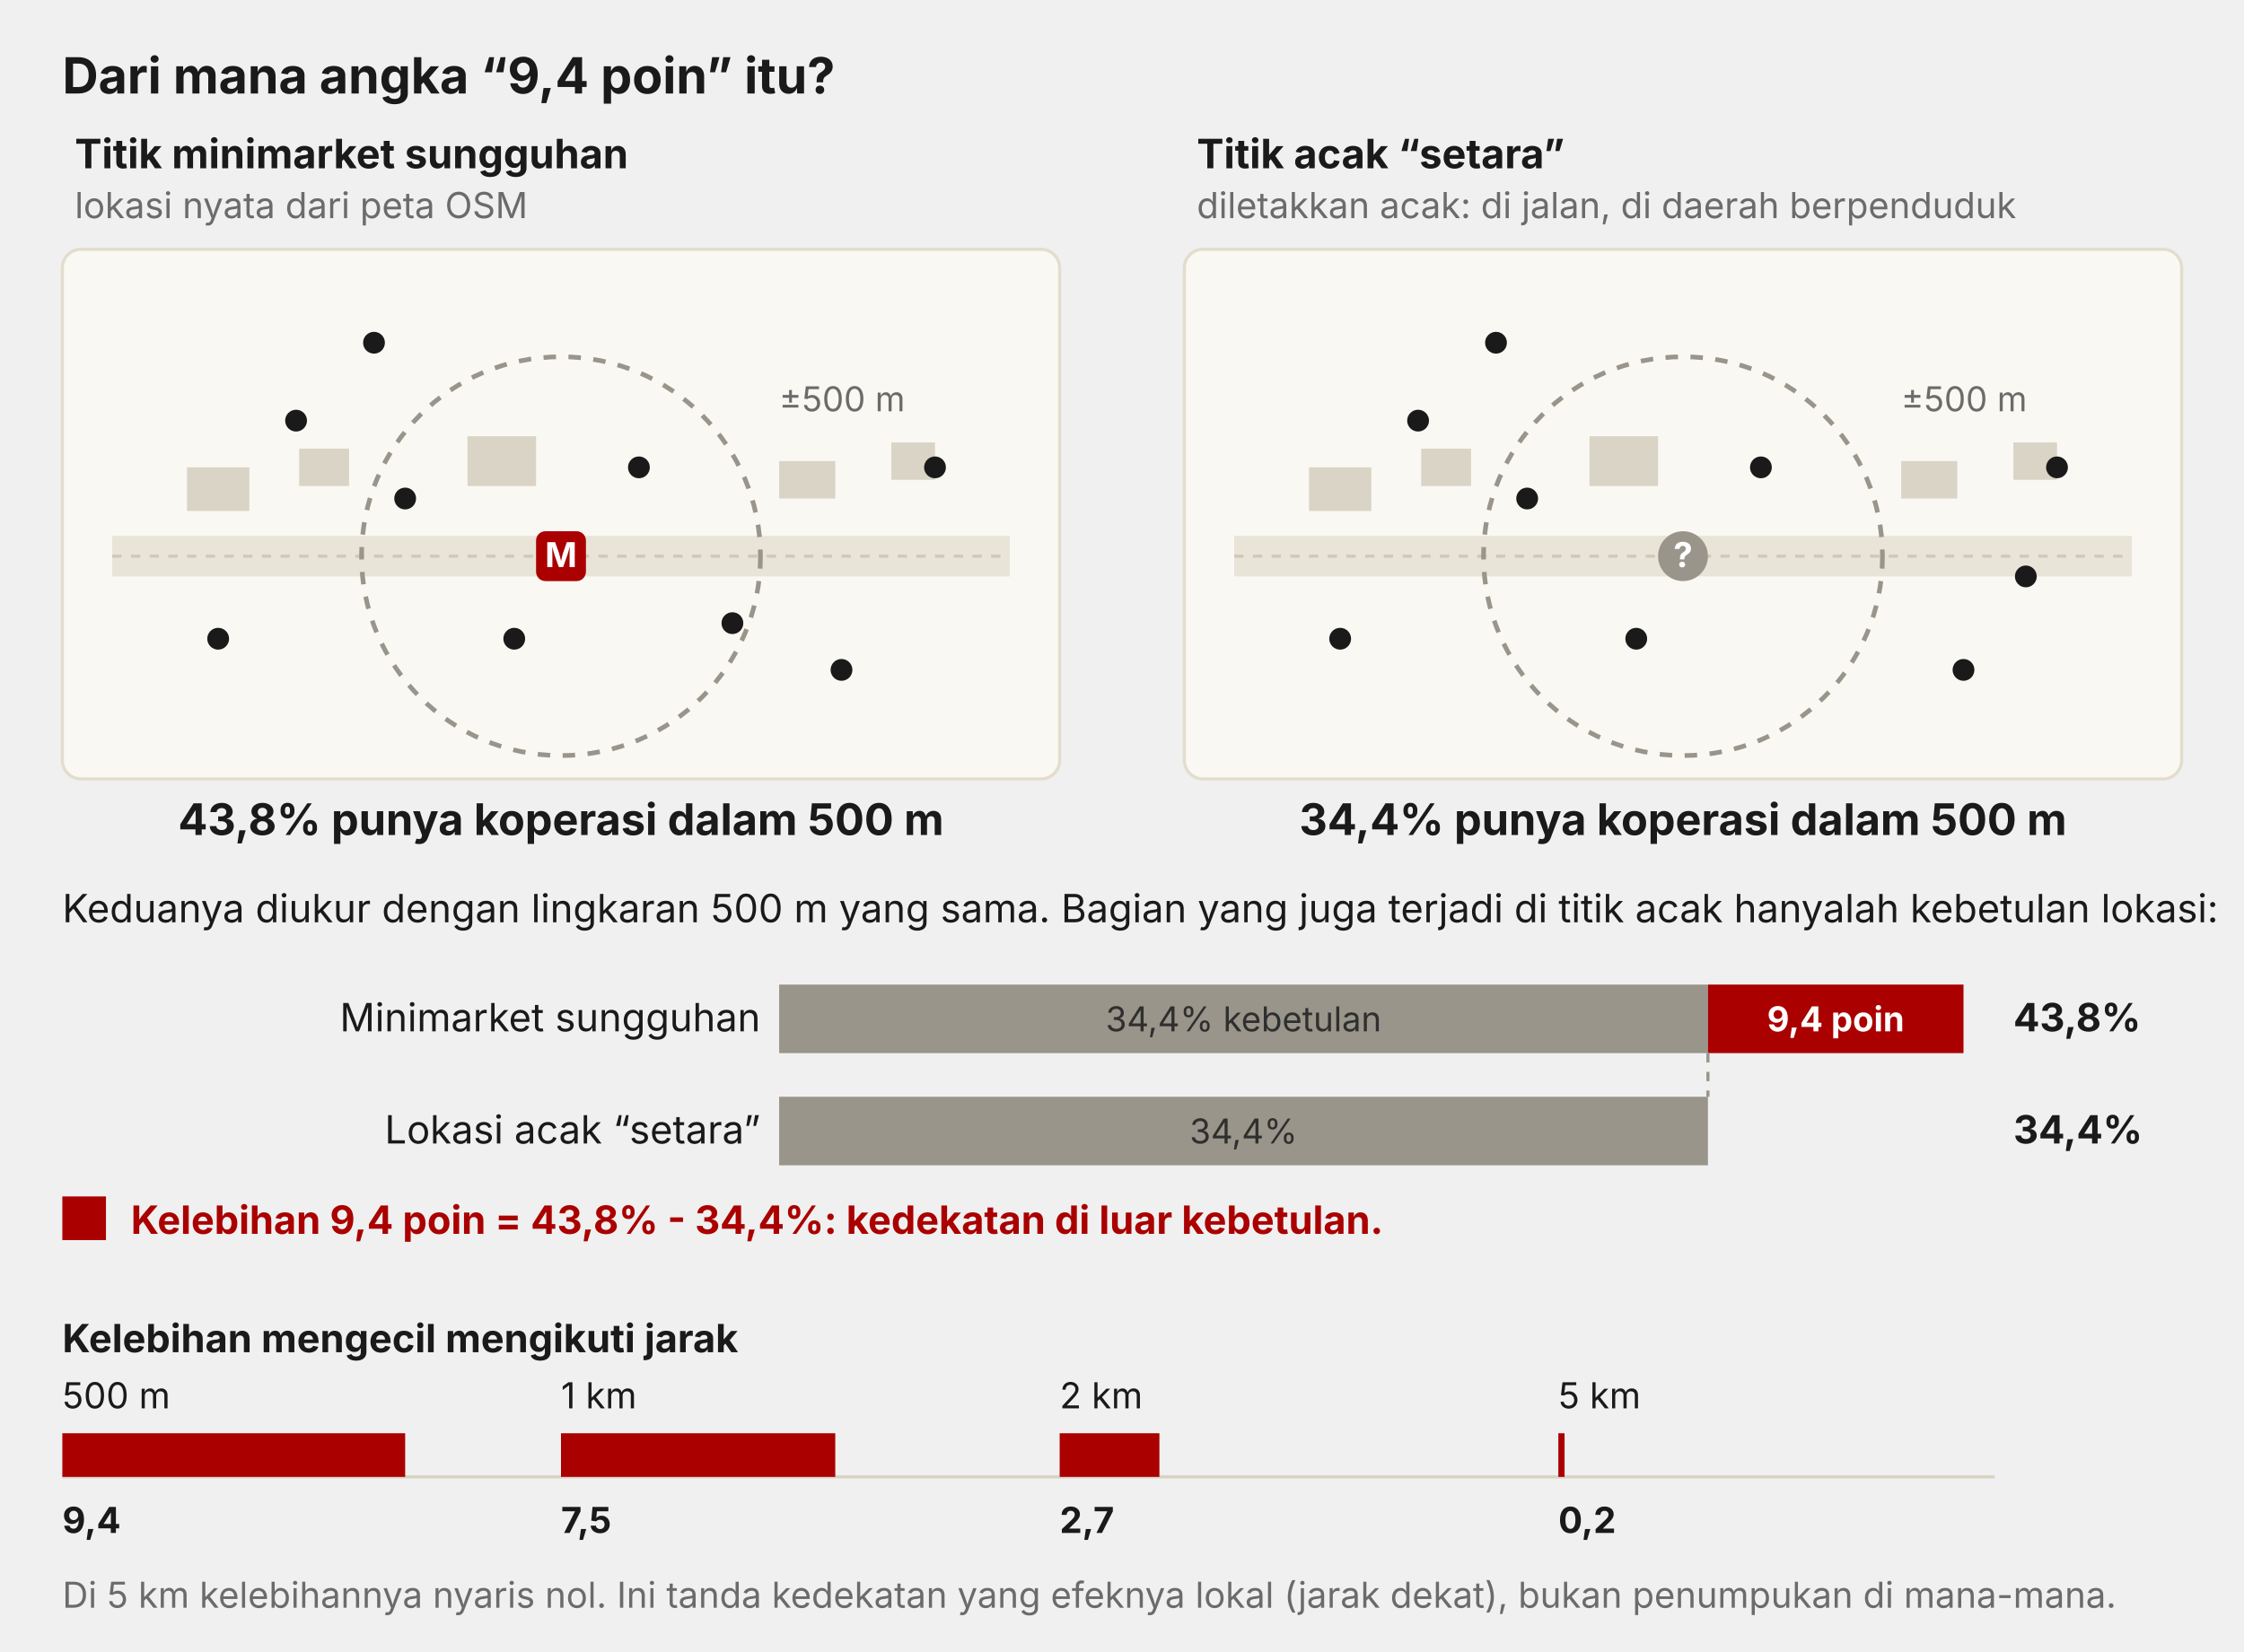
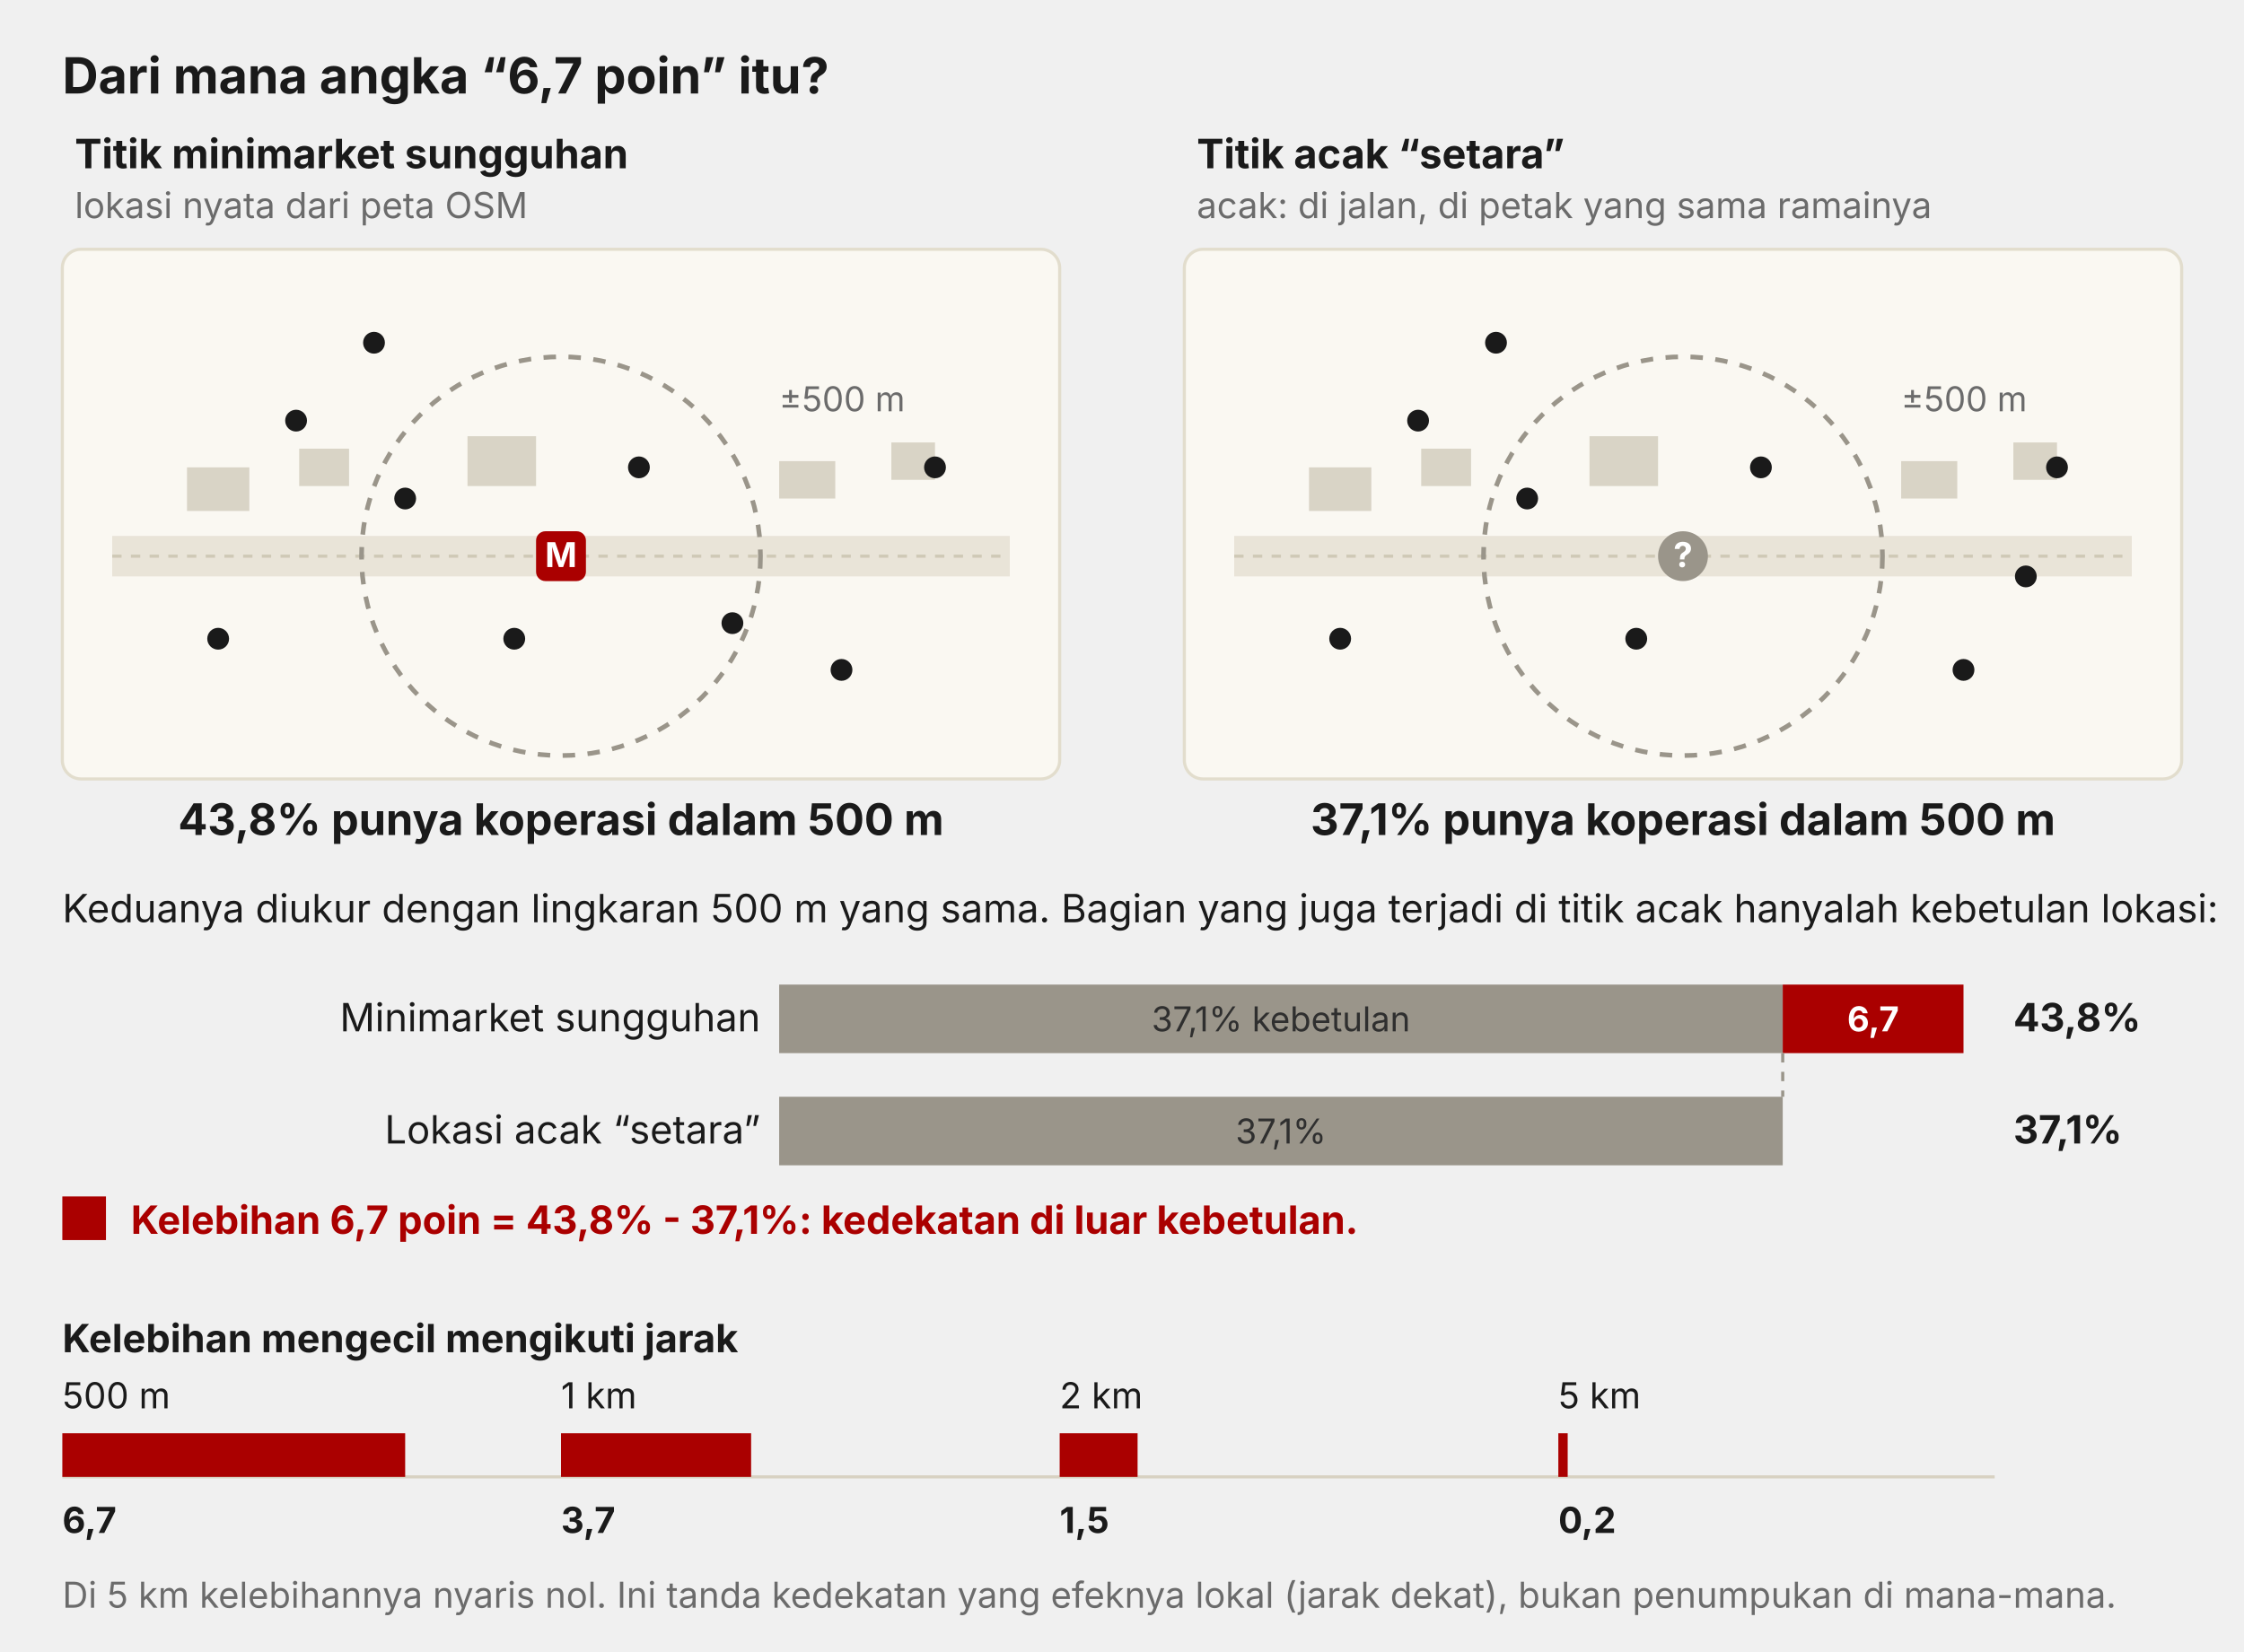
<svg xmlns="http://www.w3.org/2000/svg" width="720" height="530" viewBox="0 0 720 530" font-family="Inter, system-ui, sans-serif">
-   <text x="20" y="30" font-size="16" font-weight="700" fill="#1a1a1a">Dari mana angka “9,4 poin” itu?</text>
+   <text x="20" y="30" font-size="16" font-weight="700" fill="#1a1a1a">Dari mana angka “6,7 poin” itu?</text>
  <text x="24" y="54" font-size="13" font-weight="700" fill="#1a1a1a">Titik minimarket sungguhan</text>
  <text x="24" y="70" font-size="11.5" fill="#6b6b6b">lokasi nyata dari peta OSM</text>
  <rect x="20" y="80" width="320" height="170" rx="6" fill="#faf8f2" stroke="#e2ddcd" />
  <rect x="36" y="172" width="288" height="13" fill="#e9e4d8" />
  <line x1="36" y1="178.5" x2="324" y2="178.5" stroke="#cfc9b6" stroke-dasharray="3 3" />
  <rect x="60" y="150" width="20" height="14" fill="#d9d4c6" />
  <rect x="96" y="144" width="16" height="12" fill="#d9d4c6" />
  <rect x="150" y="140" width="22" height="16" fill="#d9d4c6" />
  <rect x="250" y="148" width="18" height="12" fill="#d9d4c6" />
  <rect x="286" y="142" width="14" height="12" fill="#d9d4c6" />
  <rect x="172" y="170.5" width="16" height="16" rx="3" fill="#a00" />
  <text x="180" y="182" text-anchor="middle" font-size="11" font-weight="700" fill="#fff">M</text>
  <circle cx="180" cy="178.5" r="64" fill="none" stroke="#9a958a" stroke-width="1.5" stroke-dasharray="4 4" />
  <text x="250" y="132" font-size="11" fill="#6b6b6b">±500 m</text>
  <circle cx="130" cy="160" r="3.5" fill="#1a1a1a" />
  <circle cx="205" cy="150" r="3.5" fill="#1a1a1a" />
  <circle cx="165" cy="205" r="3.5" fill="#1a1a1a" />
  <circle cx="235" cy="200" r="3.5" fill="#1a1a1a" />
  <circle cx="95" cy="135" r="3.5" fill="#1a1a1a" />
  <circle cx="70" cy="205" r="3.5" fill="#1a1a1a" />
  <circle cx="300" cy="150" r="3.5" fill="#1a1a1a" />
  <circle cx="270" cy="215" r="3.5" fill="#1a1a1a" />
  <circle cx="120" cy="110" r="3.5" fill="#1a1a1a" />
  <text x="180" y="268" text-anchor="middle" font-size="14" font-weight="700" fill="#1a1a1a">43,8% punya koperasi dalam 500 m</text>
  <text x="384" y="54" font-size="13" font-weight="700" fill="#1a1a1a">Titik acak “setara”</text>
-   <text x="384" y="70" font-size="11.5" fill="#6b6b6b">diletakkan acak: di jalan, di daerah berpenduduk</text>
+   <text x="384" y="70" font-size="11.5" fill="#6b6b6b">acak: di jalan, di petak yang sama ramainya</text>
  <rect x="380" y="80" width="320" height="170" rx="6" fill="#faf8f2" stroke="#e2ddcd" />
  <rect x="396" y="172" width="288" height="13" fill="#e9e4d8" />
  <line x1="396" y1="178.5" x2="684" y2="178.5" stroke="#cfc9b6" stroke-dasharray="3 3" />
  <rect x="420" y="150" width="20" height="14" fill="#d9d4c6" />
  <rect x="456" y="144" width="16" height="12" fill="#d9d4c6" />
  <rect x="510" y="140" width="22" height="16" fill="#d9d4c6" />
  <rect x="610" y="148" width="18" height="12" fill="#d9d4c6" />
  <rect x="646" y="142" width="14" height="12" fill="#d9d4c6" />
  <circle cx="540" cy="178.5" r="8" fill="#9a958a" />
  <text x="540" y="182" text-anchor="middle" font-size="11" font-weight="700" fill="#fff">?</text>
  <circle cx="540" cy="178.5" r="64" fill="none" stroke="#9a958a" stroke-width="1.5" stroke-dasharray="4 4" />
  <text x="610" y="132" font-size="11" fill="#6b6b6b">±500 m</text>
  <circle cx="490" cy="160" r="3.5" fill="#1a1a1a" />
  <circle cx="565" cy="150" r="3.5" fill="#1a1a1a" />
  <circle cx="525" cy="205" r="3.5" fill="#1a1a1a" />
  <circle cx="455" cy="135" r="3.5" fill="#1a1a1a" />
  <circle cx="430" cy="205" r="3.5" fill="#1a1a1a" />
  <circle cx="660" cy="150" r="3.5" fill="#1a1a1a" />
  <circle cx="630" cy="215" r="3.5" fill="#1a1a1a" />
  <circle cx="480" cy="110" r="3.5" fill="#1a1a1a" />
  <circle cx="650" cy="185" r="3.5" fill="#1a1a1a" />
-   <text x="540" y="268" text-anchor="middle" font-size="14" font-weight="700" fill="#1a1a1a">34,4% punya koperasi dalam 500 m</text>
+   <text x="540" y="268" text-anchor="middle" font-size="14" font-weight="700" fill="#1a1a1a">37,1% punya koperasi dalam 500 m</text>
  <text x="20" y="296" font-size="12.5" fill="#1a1a1a">Keduanya diukur dengan lingkaran 500 m yang sama. Bagian yang juga terjadi di titik acak hanyalah kebetulan lokasi:</text>
  <text x="244" y="331" text-anchor="end" font-size="12.5" fill="#1a1a1a">Minimarket sungguhan</text>
-   <rect x="250" y="316" width="298" height="22" fill="#9a958a" />
-   <text x="399" y="331" text-anchor="middle" font-size="11" fill="#2f2f2f">34,4% kebetulan</text>
-   <rect x="548" y="316" width="82" height="22" fill="#a00" />
-   <text x="589" y="331" text-anchor="middle" font-size="11" font-weight="700" fill="#fff">9,4 poin</text>
+   <rect x="250" y="316" width="322" height="22" fill="#9a958a" />
+   <text x="411" y="331" text-anchor="middle" font-size="11" fill="#2f2f2f">37,1% kebetulan</text>
+   <rect x="572" y="316" width="58" height="22" fill="#a00" />
+   <text x="601" y="331" text-anchor="middle" font-size="11" font-weight="700" fill="#fff">6,7</text>
  <text x="646" y="331" font-size="12.5" font-weight="700" fill="#1a1a1a">43,8%</text>
-   <line x1="548" y1="338" x2="548" y2="352" stroke="#9a958a" stroke-dasharray="3 3" />
+   <line x1="572" y1="338" x2="572" y2="352" stroke="#9a958a" stroke-dasharray="3 3" />
  <text x="244" y="367" text-anchor="end" font-size="12.5" fill="#1a1a1a">Lokasi acak “setara”</text>
-   <rect x="250" y="352" width="298" height="22" fill="#9a958a" />
-   <text x="399" y="367" text-anchor="middle" font-size="11" fill="#2f2f2f">34,4%</text>
-   <text x="646" y="367" font-size="12.5" font-weight="700" fill="#1a1a1a">34,4%</text>
+   <rect x="250" y="352" width="322" height="22" fill="#9a958a" />
+   <text x="411" y="367" text-anchor="middle" font-size="11" fill="#2f2f2f">37,1%</text>
+   <text x="646" y="367" font-size="12.5" font-weight="700" fill="#1a1a1a">37,1%</text>
  <rect x="20" y="384" width="14" height="14" fill="#a00" />
-   <text x="42" y="396" font-size="12.5" font-weight="700" fill="#a00">Kelebihan 9,4 poin = 43,8% - 34,4%: kedekatan di luar kebetulan.</text>
+   <text x="42" y="396" font-size="12.5" font-weight="700" fill="#a00">Kelebihan 6,7 poin = 43,8% - 37,1%: kedekatan di luar kebetulan.</text>
  <text x="20" y="434" font-size="12.5" font-weight="700" fill="#1a1a1a">Kelebihan mengecil mengikuti jarak</text>
  <line x1="20" y1="474" x2="640" y2="474" stroke="#d8d2c2" />
  <text x="20" y="452" font-size="11.5" fill="#1a1a1a">500 m</text>
  <rect x="20" y="460" width="110" height="14" fill="#a00" />
-   <text x="20" y="492" font-size="11.5" font-weight="700" fill="#1a1a1a">9,4</text>
+   <text x="20" y="492" font-size="11.5" font-weight="700" fill="#1a1a1a">6,7</text>
  <text x="180" y="452" font-size="11.5" fill="#1a1a1a">1 km</text>
-   <rect x="180" y="460" width="88" height="14" fill="#a00" />
-   <text x="180" y="492" font-size="11.5" font-weight="700" fill="#1a1a1a">7,5</text>
+   <rect x="180" y="460" width="61" height="14" fill="#a00" />
+   <text x="180" y="492" font-size="11.5" font-weight="700" fill="#1a1a1a">3,7</text>
  <text x="340" y="452" font-size="11.5" fill="#1a1a1a">2 km</text>
-   <rect x="340" y="460" width="32" height="14" fill="#a00" />
-   <text x="340" y="492" font-size="11.5" font-weight="700" fill="#1a1a1a">2,7</text>
+   <rect x="340" y="460" width="25" height="14" fill="#a00" />
+   <text x="340" y="492" font-size="11.5" font-weight="700" fill="#1a1a1a">1,5</text>
  <text x="500" y="452" font-size="11.5" fill="#1a1a1a">5 km</text>
-   <rect x="500" y="460" width="2" height="14" fill="#a00" />
+   <rect x="500" y="460" width="3" height="14" fill="#a00" />
  <text x="500" y="492" font-size="11.5" font-weight="700" fill="#1a1a1a">0,2</text>
  <text x="20" y="516" font-size="11.5" fill="#6b6b6b">Di 5 km kelebihannya nyaris nol. Ini tanda kedekatan yang efeknya lokal (jarak dekat), bukan penumpukan di mana-mana.</text>
</svg>
